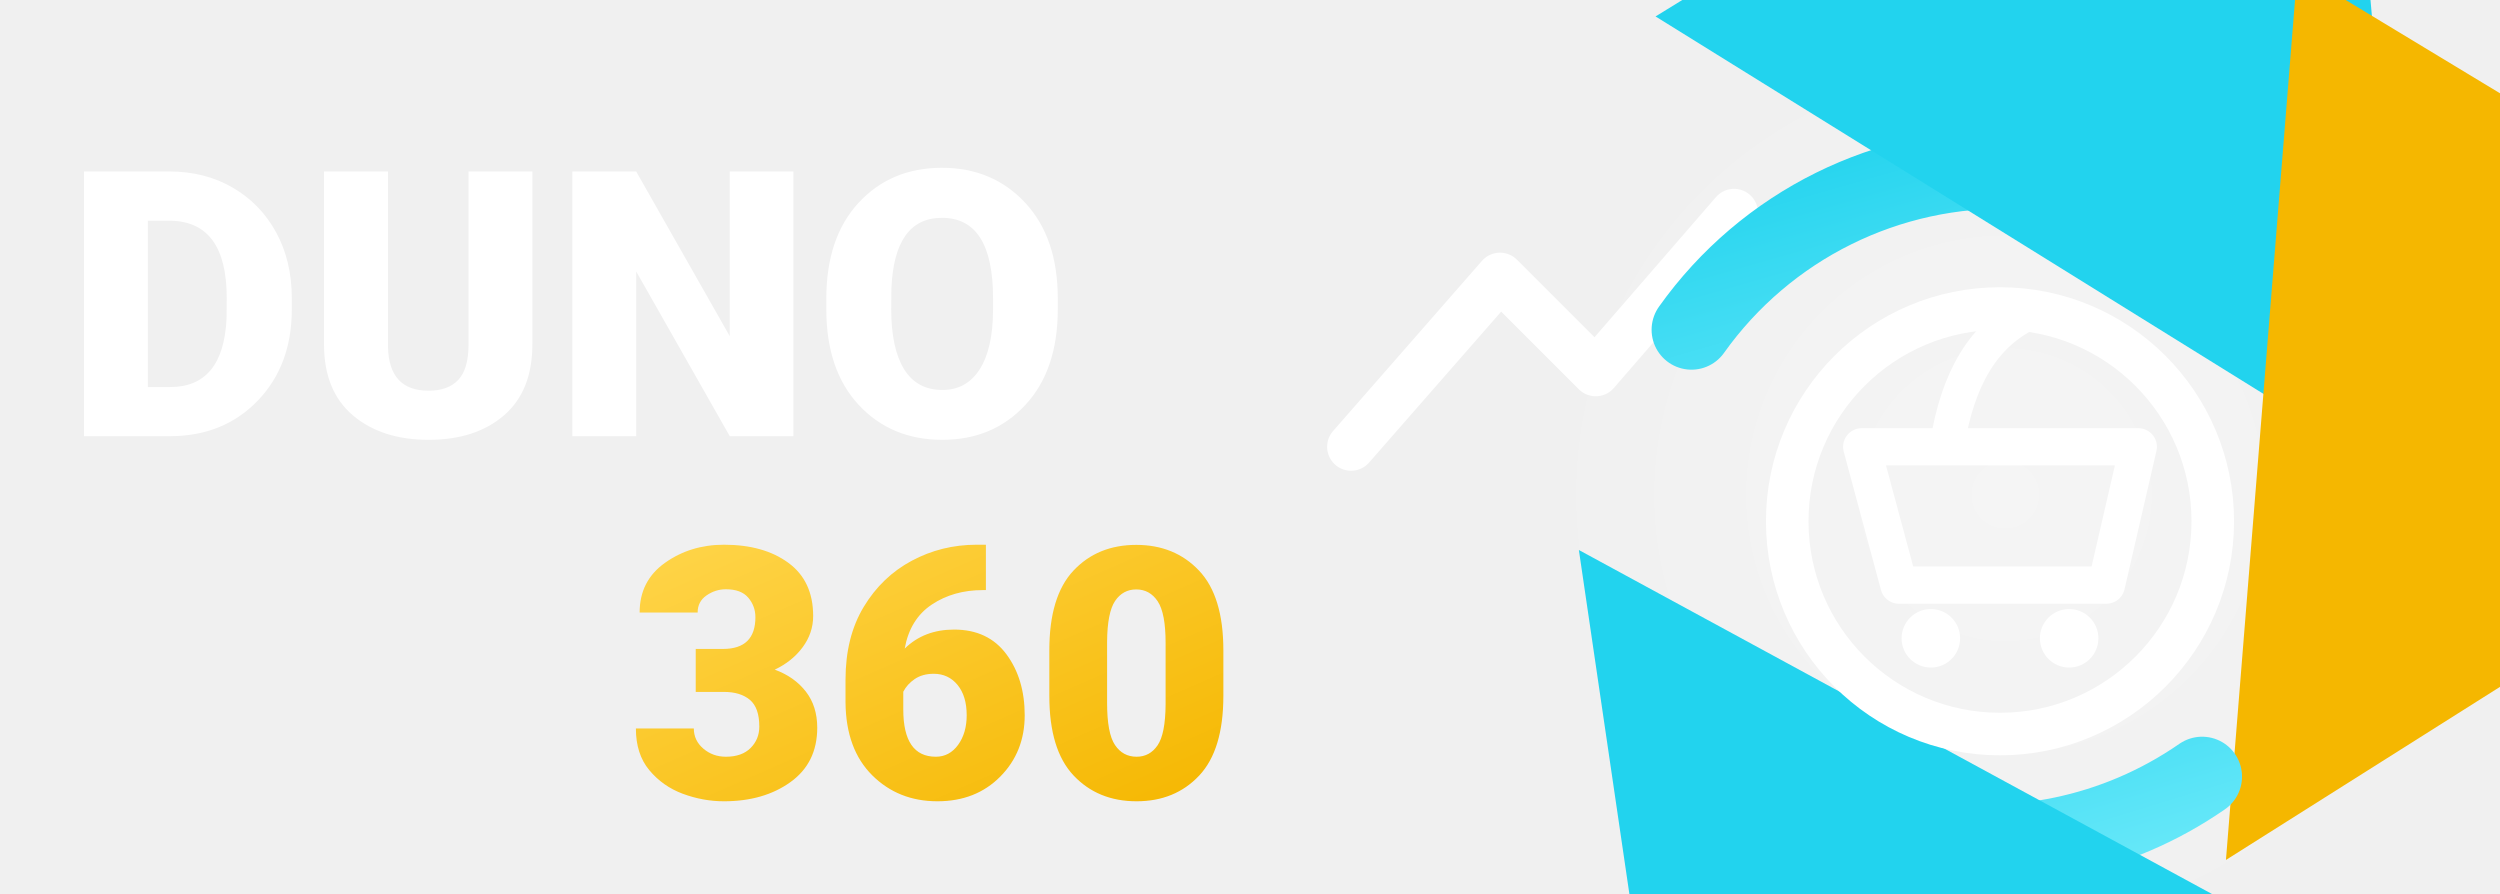
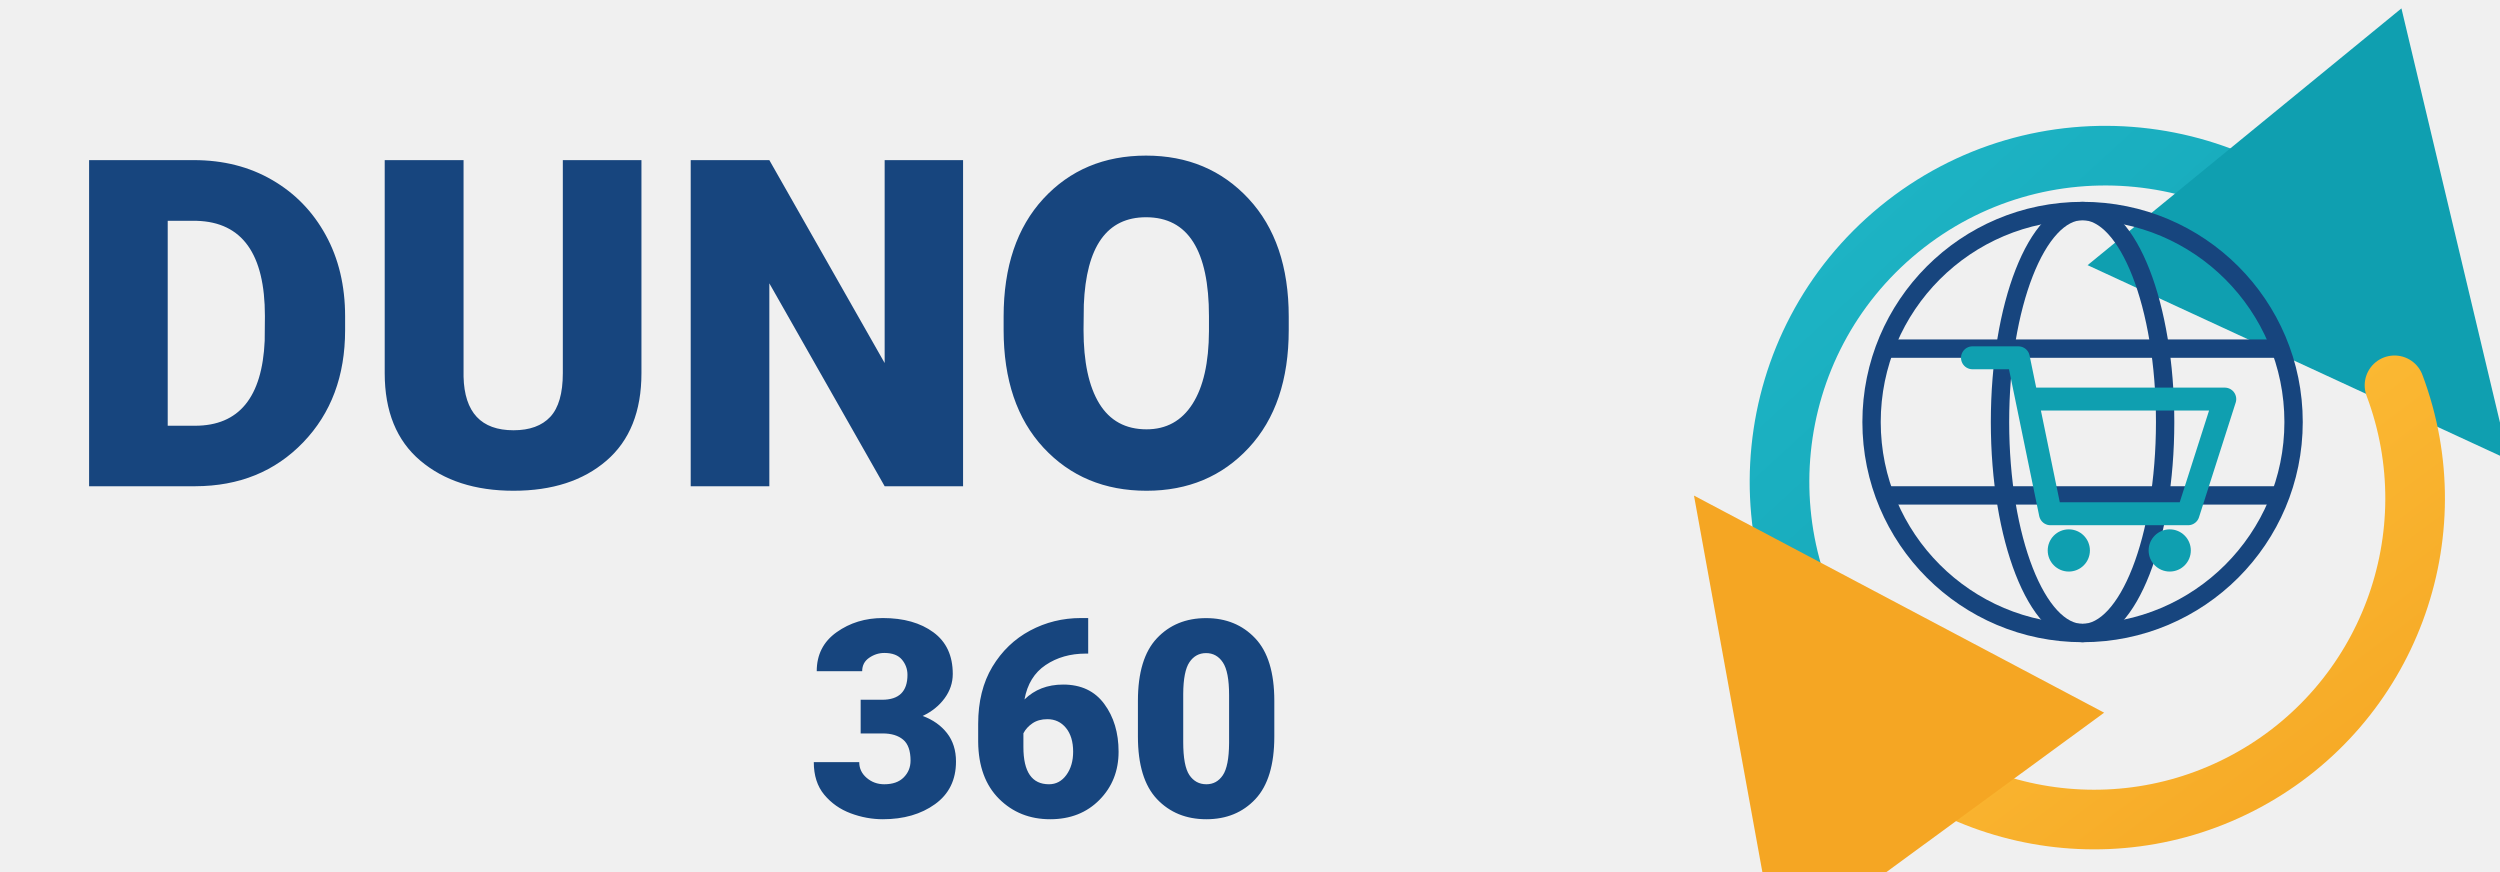
- <svg xmlns="http://www.w3.org/2000/svg" viewBox="0 0 470 168" role="img" aria-labelledby="title desc">
+ <svg xmlns="http://www.w3.org/2000/svg" viewBox="0 0 545 190" role="img" aria-labelledby="logoTitle logoDesc">
  <defs>
-     <linearGradient id="tealGrad" x1="0" x2="1" y1="0" y2="1">
-       <stop offset="0%" stop-color="#22d3ee" />
-       <stop offset="100%" stop-color="#67e8f9" />
+     <linearGradient id="tealArc" x1="0" y1="0" x2="1" y2="1">
+       <stop offset="0" stop-color="#1fb6c7" />
+       <stop offset="1" stop-color="#0f9fb0" />
    </linearGradient>
-     <linearGradient id="yellowGrad" x1="0" x2="1" y1="0" y2="1">
-       <stop offset="0%" stop-color="#ffd54a" />
-       <stop offset="100%" stop-color="#f5b700" />
+     <linearGradient id="yellowArc" x1="0" y1="0" x2="1" y2="1">
+       <stop offset="0" stop-color="#ffc63f" />
+       <stop offset="1" stop-color="#f5a623" />
    </linearGradient>
-     <marker id="arrowTeal" markerWidth="10" markerHeight="10" refX="8" refY="5" orient="auto">
-       <path d="M0,0 L10,5 L0,10 z" fill="#22d3ee" />
+     <marker id="mTeal" markerWidth="7" markerHeight="7" refX="3" refY="3.4" orient="auto">
+       <path d="M0 0 L7 3.4 L0 6.8 Z" fill="#0f9fb0" />
    </marker>
-     <marker id="arrowYellow" markerWidth="10" markerHeight="10" refX="8" refY="5" orient="auto">
-       <path d="M0,0 L10,5 L0,10 z" fill="#f5b700" />
+     <marker id="mYellow" markerWidth="7" markerHeight="7" refX="3" refY="3.4" orient="auto">
+       <path d="M0 0 L7 3.4 L0 6.8 Z" fill="#f5a623" />
    </marker>
-     <radialGradient id="iconGlow" cx="50%" cy="50%" r="50%">
-       <stop offset="0%" stop-color="#ffffff" stop-opacity="0.32" />
-       <stop offset="65%" stop-color="#ffffff" stop-opacity="0.14" />
-       <stop offset="100%" stop-color="#ffffff" stop-opacity="0" />
-     </radialGradient>
  </defs>
-   <g font-family="'Segoe UI', Roboto, Helvetica, Arial, sans-serif" font-weight="800">
-     <text x="12" y="82" font-size="70" fill="#ffffff" textLength="228" lengthAdjust="spacingAndGlyphs">DUNO</text>
-     <text x="118" y="150" font-size="66" fill="url(#yellowGrad)" textLength="132" lengthAdjust="spacingAndGlyphs">360</text>
+   <g font-family="'Segoe UI', Roboto, Helvetica, Arial, sans-serif" font-weight="800" fill="#17457e">
+     <text x="14" y="106" font-size="100" textLength="302" lengthAdjust="spacingAndGlyphs">DUNO</text>
+     <text x="176" y="178" font-size="60" textLength="120" lengthAdjust="spacingAndGlyphs">360</text>
  </g>
-   <path d="M254 84 L282 52 L300 70 L326 40" fill="none" stroke="#ffffff" stroke-width="9" stroke-linecap="round" stroke-linejoin="round" />
-   <circle cx="377" cy="93" r="88" fill="url(#iconGlow)" />
-   <path d="M318 62 A72 72 0 0 1 438 66" fill="none" stroke="url(#tealGrad)" stroke-width="15" stroke-linecap="round" marker-end="url(#arrowTeal)" />
-   <path d="M440 74 A72 72 0 0 1 434 136" fill="none" stroke="url(#yellowGrad)" stroke-width="15" stroke-linecap="round" marker-end="url(#arrowYellow)" />
-   <path d="M414 146 A72 72 0 0 1 314 128" fill="none" stroke="url(#tealGrad)" stroke-width="15" stroke-linecap="round" marker-end="url(#arrowTeal)" />
-   <circle cx="376" cy="98" r="40" fill="none" stroke="#ffffff" stroke-width="8" />
-   <path d="M350 84 H402 L396 110 H357 Z" fill="none" stroke="#ffffff" stroke-width="7" stroke-linejoin="round" />
-   <circle cx="363" cy="120" r="5.5" fill="#ffffff" />
-   <circle cx="389" cy="120" r="5.5" fill="#ffffff" />
-   <path d="M366 84 C368 71 373 63 381 59" fill="none" stroke="#ffffff" stroke-width="6.5" stroke-linecap="round" />
+   <path d="M404 150 A70 70 0 0 1 514 60" fill="none" stroke="url(#tealArc)" stroke-width="13" stroke-linecap="round" marker-end="url(#mTeal)" />
+   <path d="M522 84 A70 70 0 0 1 400 150" fill="none" stroke="url(#yellowArc)" stroke-width="13" stroke-linecap="round" marker-end="url(#mYellow)" />
+   <g stroke="#17457e" stroke-width="4" fill="none">
+     <circle cx="454" cy="92" r="46" />
+     <ellipse cx="454" cy="92" rx="18" ry="46" />
+     <line x1="411" y1="76" x2="497" y2="76" />
+     <line x1="410" y1="108" x2="498" y2="108" />
+   </g>
+   <g stroke="#0f9fb0" stroke-width="5" fill="none" stroke-linecap="round" stroke-linejoin="round">
+     <path d="M430 78 h10 l7 34 h30 l8 -25 h-42" />
+     <circle cx="451" cy="120" r="4.6" fill="#0f9fb0" stroke="none" />
+     <circle cx="473" cy="120" r="4.6" fill="#0f9fb0" stroke="none" />
+   </g>
</svg>
